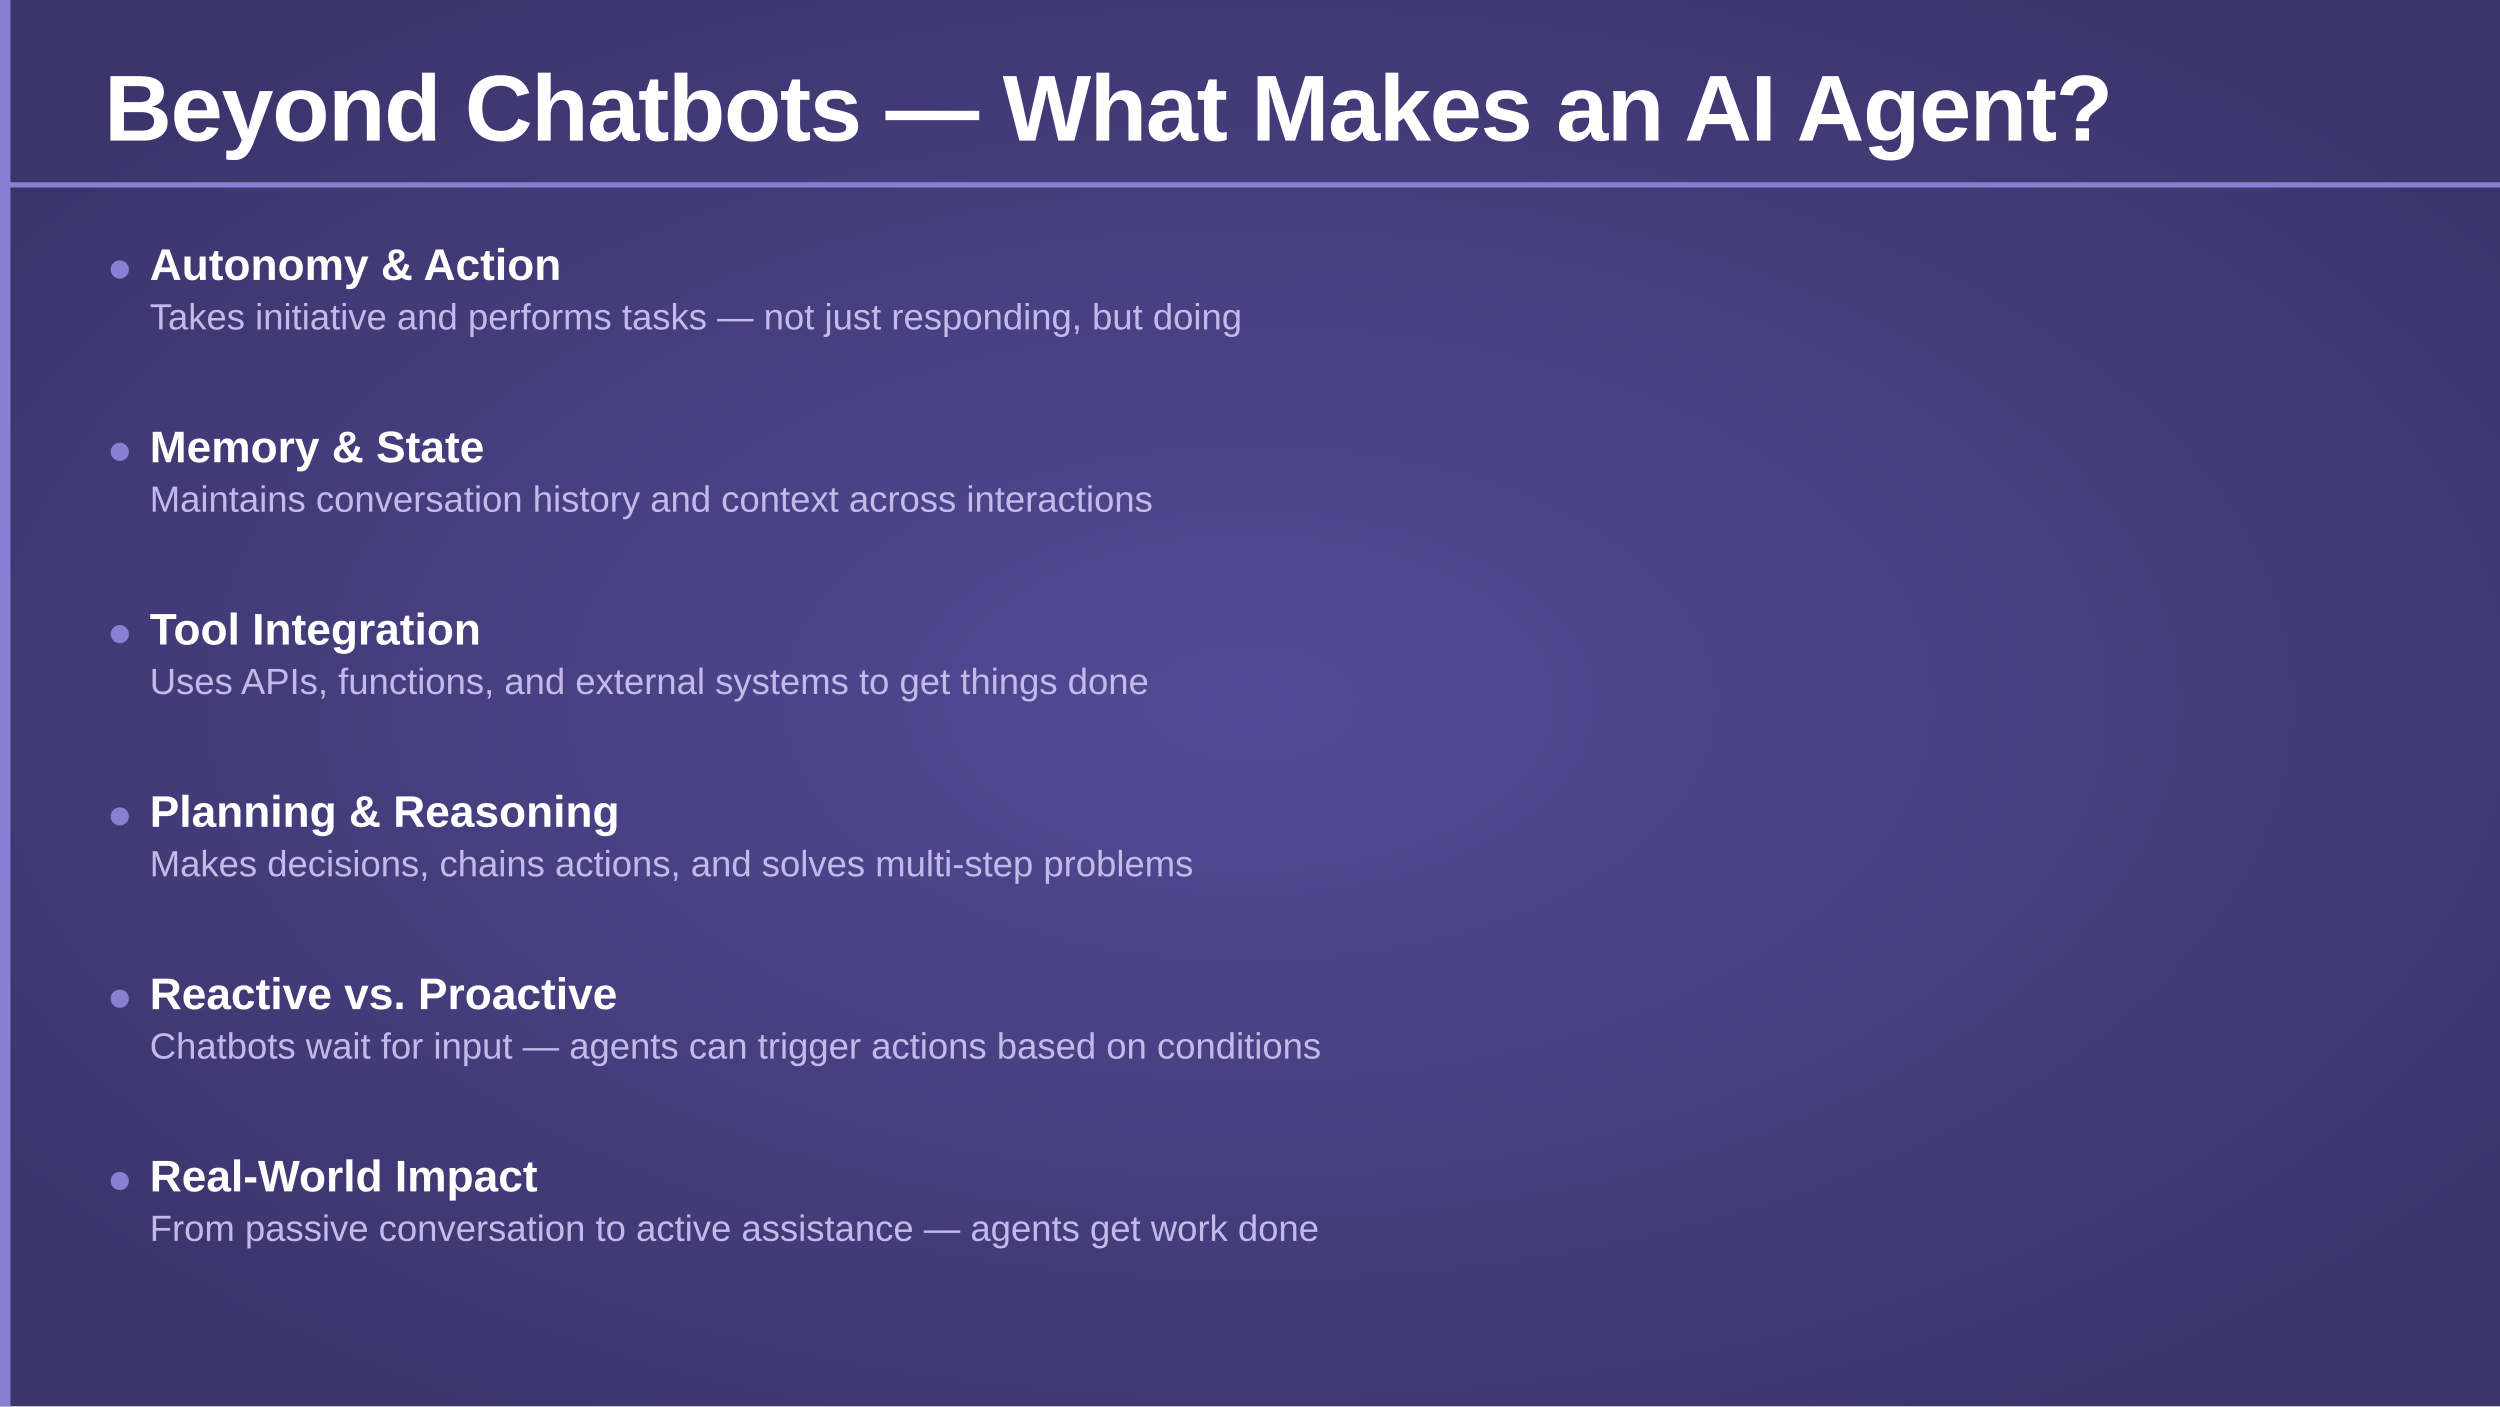
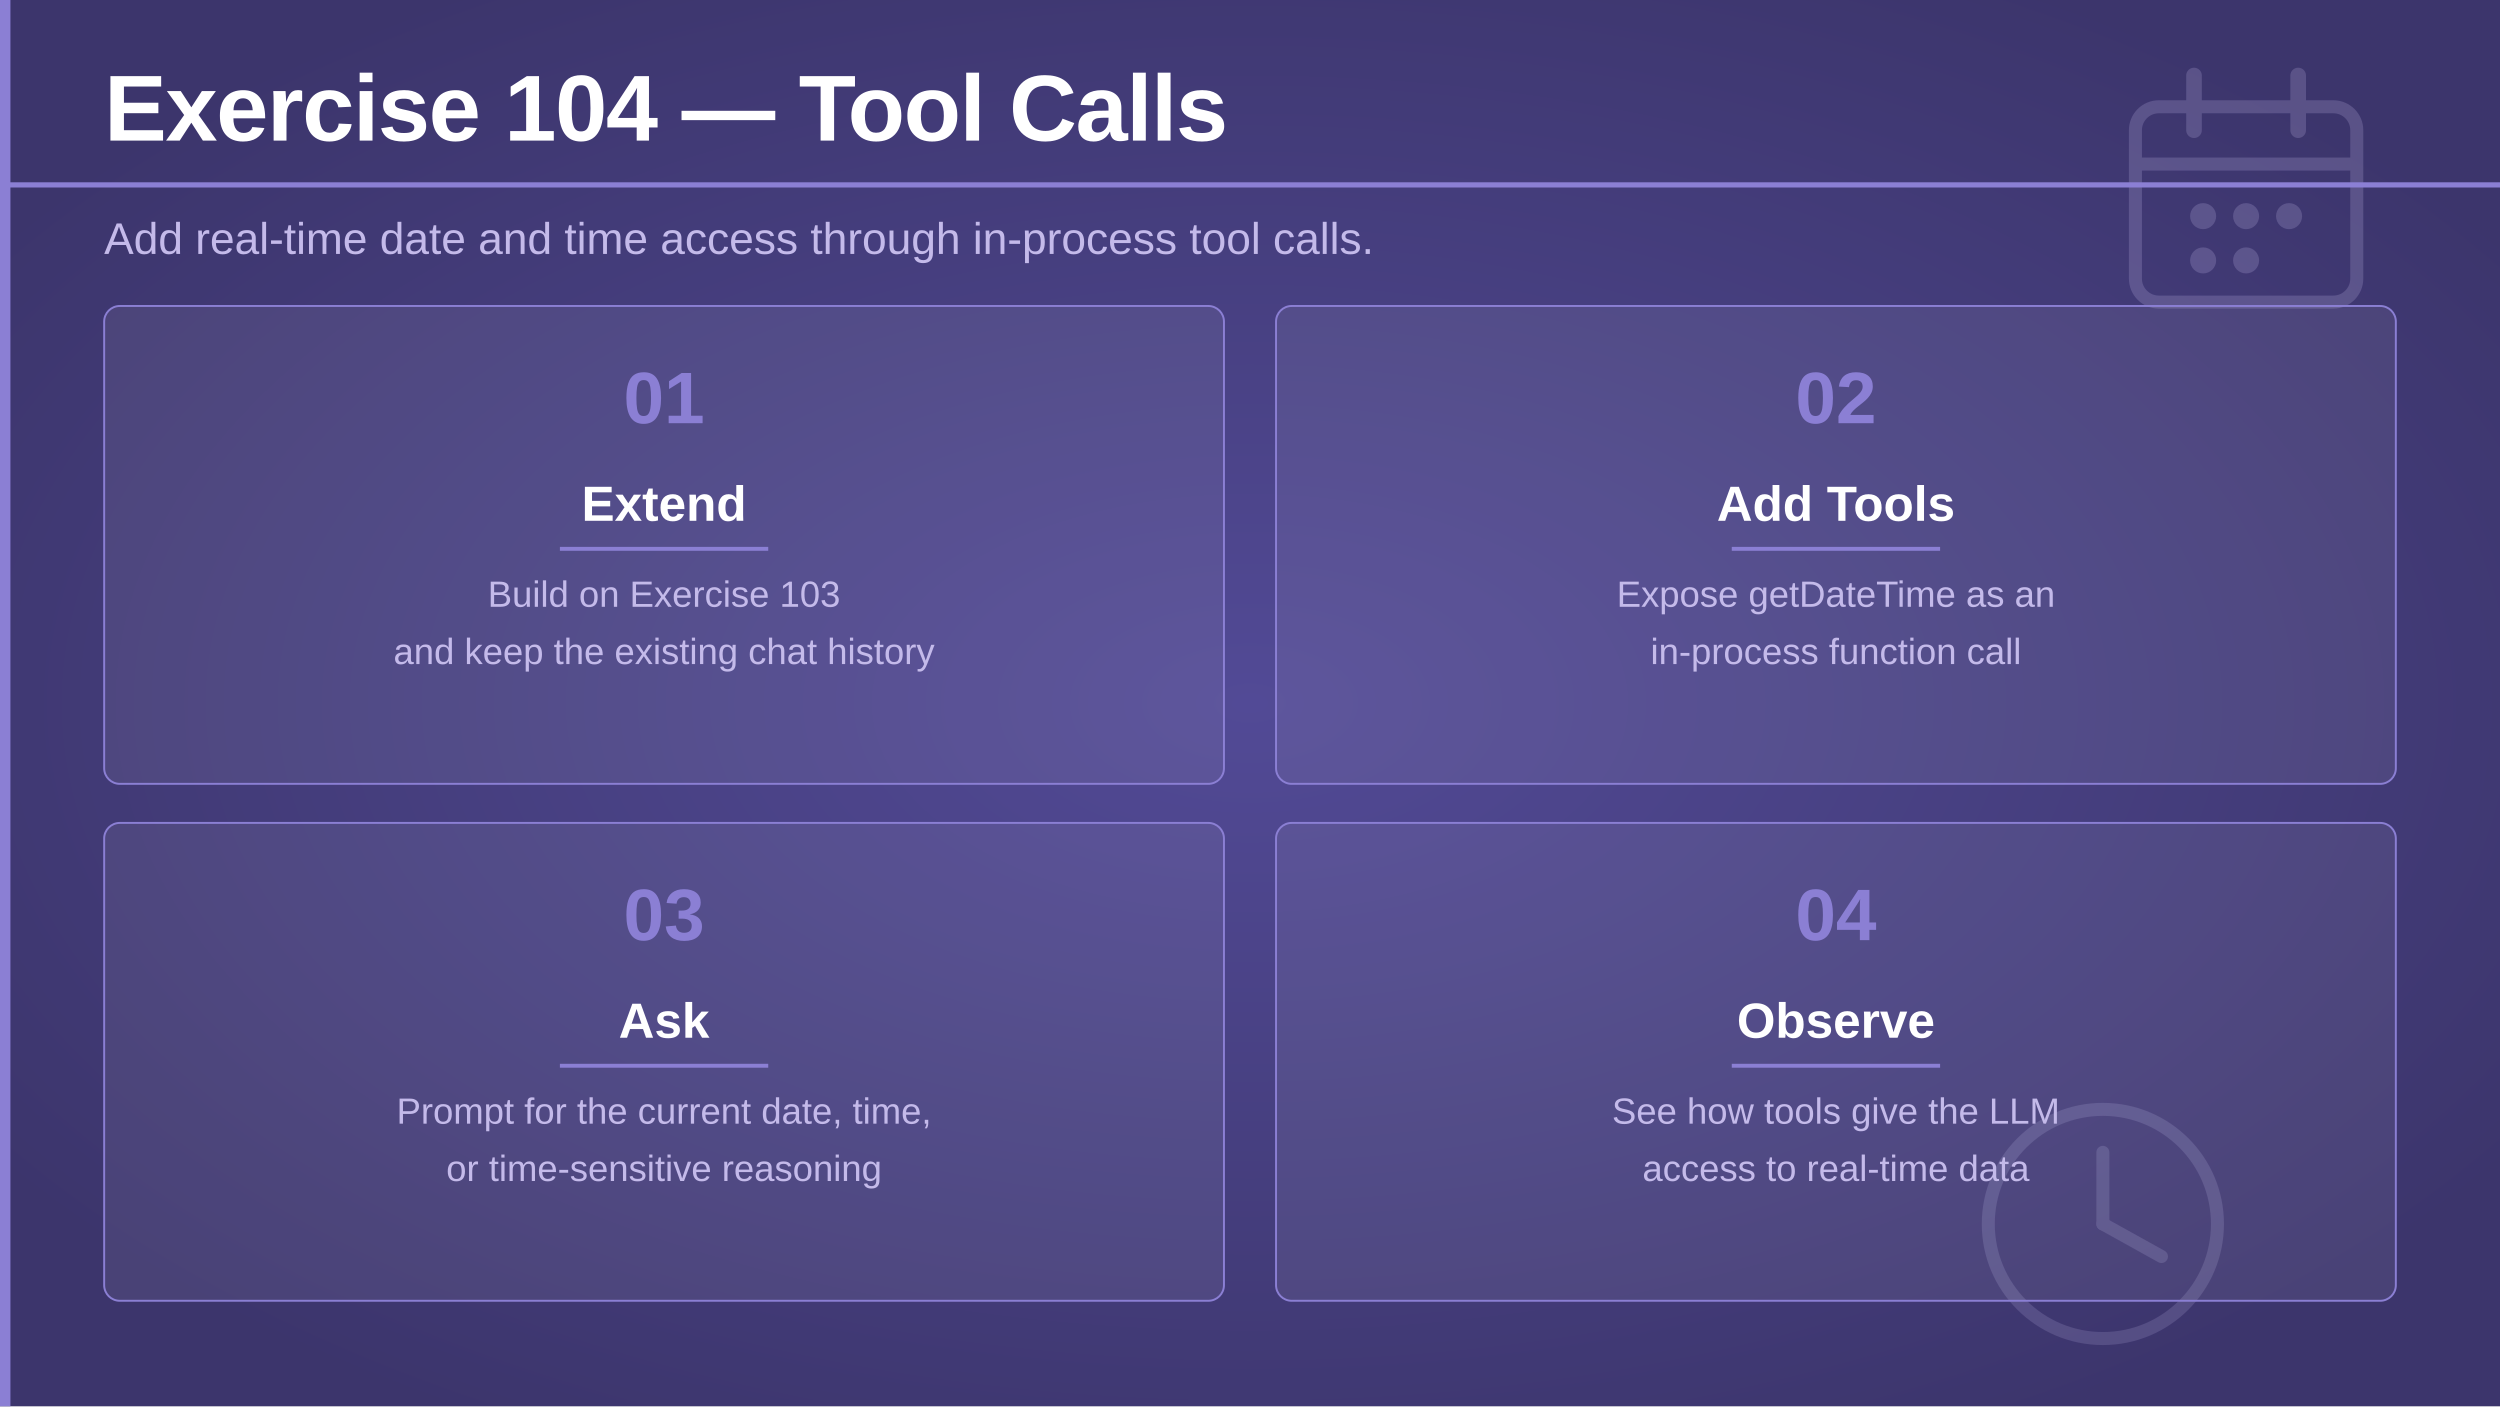
<svg xmlns="http://www.w3.org/2000/svg" viewBox="0 0 1920 1080" width="1920" height="1080">
  <defs>
    <radialGradient id="bgGlow" cx="50%" cy="50%" r="60%">
      <stop offset="0%" stop-color="#524a96" stop-opacity="1" />
      <stop offset="100%" stop-color="#3c356c" stop-opacity="1" />
    </radialGradient>
  </defs>
  <rect width="1920" height="1080" fill="url(#bgGlow)" />
  <rect x="0" y="0" width="8" height="1080" fill="#8b7fd4" />
-   <text x="80" y="108" font-family="'Segoe UI', 'Helvetica Neue', Arial, sans-serif" font-size="72" font-weight="700" fill="#ffffff" letter-spacing="-1">Beyond Chatbots — What Makes an AI Agent?</text>
+   <g transform="translate(1640 58)" opacity="0.22">
+     <rect x="0" y="24" width="170" height="150" rx="18" fill="none" stroke="#c4baea" stroke-width="10" />
+     <line x1="0" y1="68" x2="170" y2="68" stroke="#c4baea" stroke-width="10" />
+     <line x1="45" y1="0" x2="45" y2="42" stroke="#c4baea" stroke-width="12" stroke-linecap="round" />
+     <line x1="125" y1="0" x2="125" y2="42" stroke="#c4baea" stroke-width="12" stroke-linecap="round" />
+     <circle cx="52" cy="108" r="10" fill="#c4baea" />
+     <circle cx="85" cy="108" r="10" fill="#c4baea" />
+     <circle cx="118" cy="108" r="10" fill="#c4baea" />
+     <circle cx="52" cy="142" r="10" fill="#c4baea" />
+     <circle cx="85" cy="142" r="10" fill="#c4baea" />
+   </g>
+   <g transform="translate(1510 835)" opacity="0.18">
+     <circle cx="105" cy="105" r="88" fill="none" stroke="#c4baea" stroke-width="10" />
+     <line x1="105" y1="105" x2="105" y2="50" stroke="#c4baea" stroke-width="10" stroke-linecap="round" />
+     <line x1="105" y1="105" x2="150" y2="130" stroke="#c4baea" stroke-width="10" stroke-linecap="round" />
+   </g>
+   <text x="80" y="108" font-family="'Segoe UI', 'Helvetica Neue', Arial, sans-serif" font-size="72" font-weight="700" fill="#ffffff" letter-spacing="-1">Exercise 104 — Tool Calls</text>
  <rect x="0" y="140" width="1920" height="4" fill="#8b7fd4" />
-   <circle cx="92" cy="207" r="7" fill="#8b7fd4" />
-   <text x="115" y="215" font-family="'Segoe UI', 'Helvetica Neue', Arial, sans-serif" font-size="34" font-weight="600" fill="#ffffff">Autonomy &amp; Action</text>
-   <text x="115" y="253" font-family="'Segoe UI', 'Helvetica Neue', Arial, sans-serif" font-size="28" font-weight="300" fill="#c4baea">Takes initiative and performs tasks — not just responding, but doing</text>
-   <circle cx="92" cy="347" r="7" fill="#8b7fd4" />
-   <text x="115" y="355" font-family="'Segoe UI', 'Helvetica Neue', Arial, sans-serif" font-size="34" font-weight="600" fill="#ffffff">Memory &amp; State</text>
-   <text x="115" y="393" font-family="'Segoe UI', 'Helvetica Neue', Arial, sans-serif" font-size="28" font-weight="300" fill="#c4baea">Maintains conversation history and context across interactions</text>
-   <circle cx="92" cy="487" r="7" fill="#8b7fd4" />
-   <text x="115" y="495" font-family="'Segoe UI', 'Helvetica Neue', Arial, sans-serif" font-size="34" font-weight="600" fill="#ffffff">Tool Integration</text>
-   <text x="115" y="533" font-family="'Segoe UI', 'Helvetica Neue', Arial, sans-serif" font-size="28" font-weight="300" fill="#c4baea">Uses APIs, functions, and external systems to get things done</text>
-   <circle cx="92" cy="627" r="7" fill="#8b7fd4" />
-   <text x="115" y="635" font-family="'Segoe UI', 'Helvetica Neue', Arial, sans-serif" font-size="34" font-weight="600" fill="#ffffff">Planning &amp; Reasoning</text>
-   <text x="115" y="673" font-family="'Segoe UI', 'Helvetica Neue', Arial, sans-serif" font-size="28" font-weight="300" fill="#c4baea">Makes decisions, chains actions, and solves multi-step problems</text>
-   <circle cx="92" cy="767" r="7" fill="#8b7fd4" />
-   <text x="115" y="775" font-family="'Segoe UI', 'Helvetica Neue', Arial, sans-serif" font-size="34" font-weight="600" fill="#ffffff">Reactive vs. Proactive</text>
-   <text x="115" y="813" font-family="'Segoe UI', 'Helvetica Neue', Arial, sans-serif" font-size="28" font-weight="300" fill="#c4baea">Chatbots wait for input — agents can trigger actions based on conditions</text>
-   <circle cx="92" cy="907" r="7" fill="#8b7fd4" />
-   <text x="115" y="915" font-family="'Segoe UI', 'Helvetica Neue', Arial, sans-serif" font-size="34" font-weight="600" fill="#ffffff">Real-World Impact</text>
-   <text x="115" y="953" font-family="'Segoe UI', 'Helvetica Neue', Arial, sans-serif" font-size="28" font-weight="300" fill="#c4baea">From passive conversation to active assistance — agents get work done</text>
+   <text x="80" y="195" font-family="'Segoe UI', 'Helvetica Neue', Arial, sans-serif" font-size="34" font-weight="300" fill="#c4baea">
+     Add real-time date and time access through in-process tool calls.
+   </text>
+   <rect x="80" y="235" width="860" height="367" rx="12" fill="#ffffff" fill-opacity="0.07" stroke="#8b7fd4" stroke-width="1.5" />
+   <text x="510" y="325" text-anchor="middle" font-family="'Segoe UI', 'Helvetica Neue', Arial, sans-serif" font-size="56" font-weight="700" fill="#8b7fd4">01</text>
+   <text x="510" y="400" text-anchor="middle" font-family="'Segoe UI', 'Helvetica Neue', Arial, sans-serif" font-size="38" font-weight="600" fill="#ffffff">Extend</text>
+   <rect x="430" y="420" width="160" height="3" fill="#8b7fd4" />
+   <text x="510" y="466" text-anchor="middle" font-family="'Segoe UI', 'Helvetica Neue', Arial, sans-serif" font-size="28" font-weight="300" fill="#c4baea">Build on Exercise 103</text>
+   <text x="510" y="510" text-anchor="middle" font-family="'Segoe UI', 'Helvetica Neue', Arial, sans-serif" font-size="28" font-weight="300" fill="#c4baea">and keep the existing chat history</text>
+   <rect x="980" y="235" width="860" height="367" rx="12" fill="#ffffff" fill-opacity="0.07" stroke="#8b7fd4" stroke-width="1.5" />
+   <text x="1410" y="325" text-anchor="middle" font-family="'Segoe UI', 'Helvetica Neue', Arial, sans-serif" font-size="56" font-weight="700" fill="#8b7fd4">02</text>
+   <text x="1410" y="400" text-anchor="middle" font-family="'Segoe UI', 'Helvetica Neue', Arial, sans-serif" font-size="38" font-weight="600" fill="#ffffff">Add Tools</text>
+   <rect x="1330" y="420" width="160" height="3" fill="#8b7fd4" />
+   <text x="1410" y="466" text-anchor="middle" font-family="'Segoe UI', 'Helvetica Neue', Arial, sans-serif" font-size="28" font-weight="300" fill="#c4baea">Expose getDateTime as an</text>
+   <text x="1410" y="510" text-anchor="middle" font-family="'Segoe UI', 'Helvetica Neue', Arial, sans-serif" font-size="28" font-weight="300" fill="#c4baea">in-process function call</text>
+   <rect x="80" y="632" width="860" height="367" rx="12" fill="#ffffff" fill-opacity="0.07" stroke="#8b7fd4" stroke-width="1.5" />
+   <text x="510" y="722" text-anchor="middle" font-family="'Segoe UI', 'Helvetica Neue', Arial, sans-serif" font-size="56" font-weight="700" fill="#8b7fd4">03</text>
+   <text x="510" y="797" text-anchor="middle" font-family="'Segoe UI', 'Helvetica Neue', Arial, sans-serif" font-size="38" font-weight="600" fill="#ffffff">Ask</text>
+   <rect x="430" y="817" width="160" height="3" fill="#8b7fd4" />
+   <text x="510" y="863" text-anchor="middle" font-family="'Segoe UI', 'Helvetica Neue', Arial, sans-serif" font-size="28" font-weight="300" fill="#c4baea">Prompt for the current date, time,</text>
+   <text x="510" y="907" text-anchor="middle" font-family="'Segoe UI', 'Helvetica Neue', Arial, sans-serif" font-size="28" font-weight="300" fill="#c4baea">or time-sensitive reasoning</text>
+   <rect x="980" y="632" width="860" height="367" rx="12" fill="#ffffff" fill-opacity="0.07" stroke="#8b7fd4" stroke-width="1.5" />
+   <text x="1410" y="722" text-anchor="middle" font-family="'Segoe UI', 'Helvetica Neue', Arial, sans-serif" font-size="56" font-weight="700" fill="#8b7fd4">04</text>
+   <text x="1410" y="797" text-anchor="middle" font-family="'Segoe UI', 'Helvetica Neue', Arial, sans-serif" font-size="38" font-weight="600" fill="#ffffff">Observe</text>
+   <rect x="1330" y="817" width="160" height="3" fill="#8b7fd4" />
+   <text x="1410" y="863" text-anchor="middle" font-family="'Segoe UI', 'Helvetica Neue', Arial, sans-serif" font-size="28" font-weight="300" fill="#c4baea">See how tools give the LLM</text>
+   <text x="1410" y="907" text-anchor="middle" font-family="'Segoe UI', 'Helvetica Neue', Arial, sans-serif" font-size="28" font-weight="300" fill="#c4baea">access to real-time data</text>
</svg>
